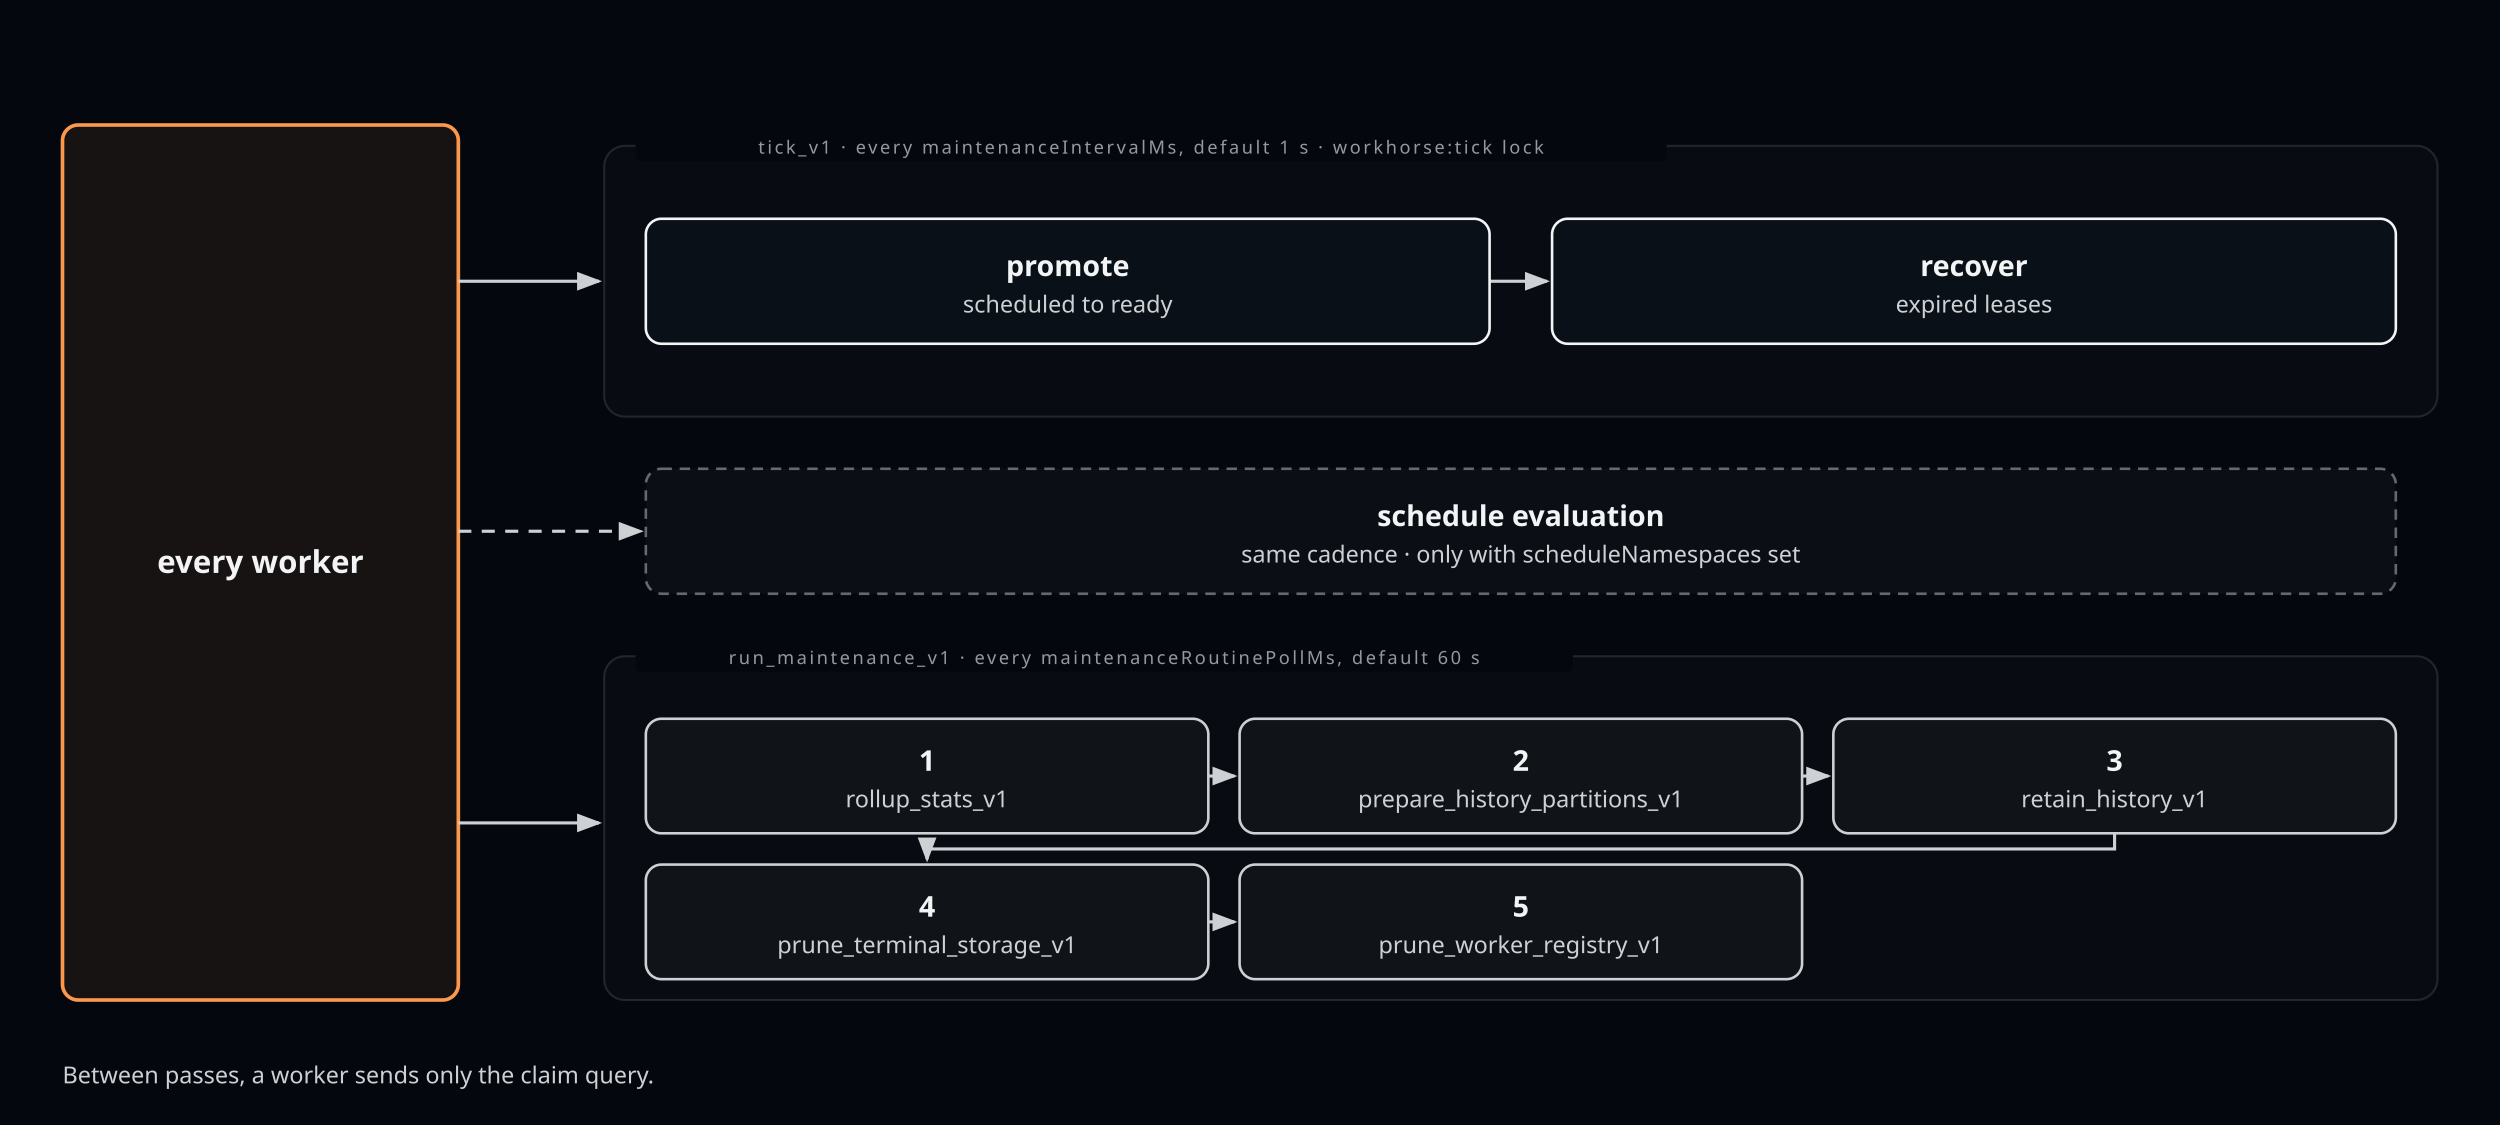
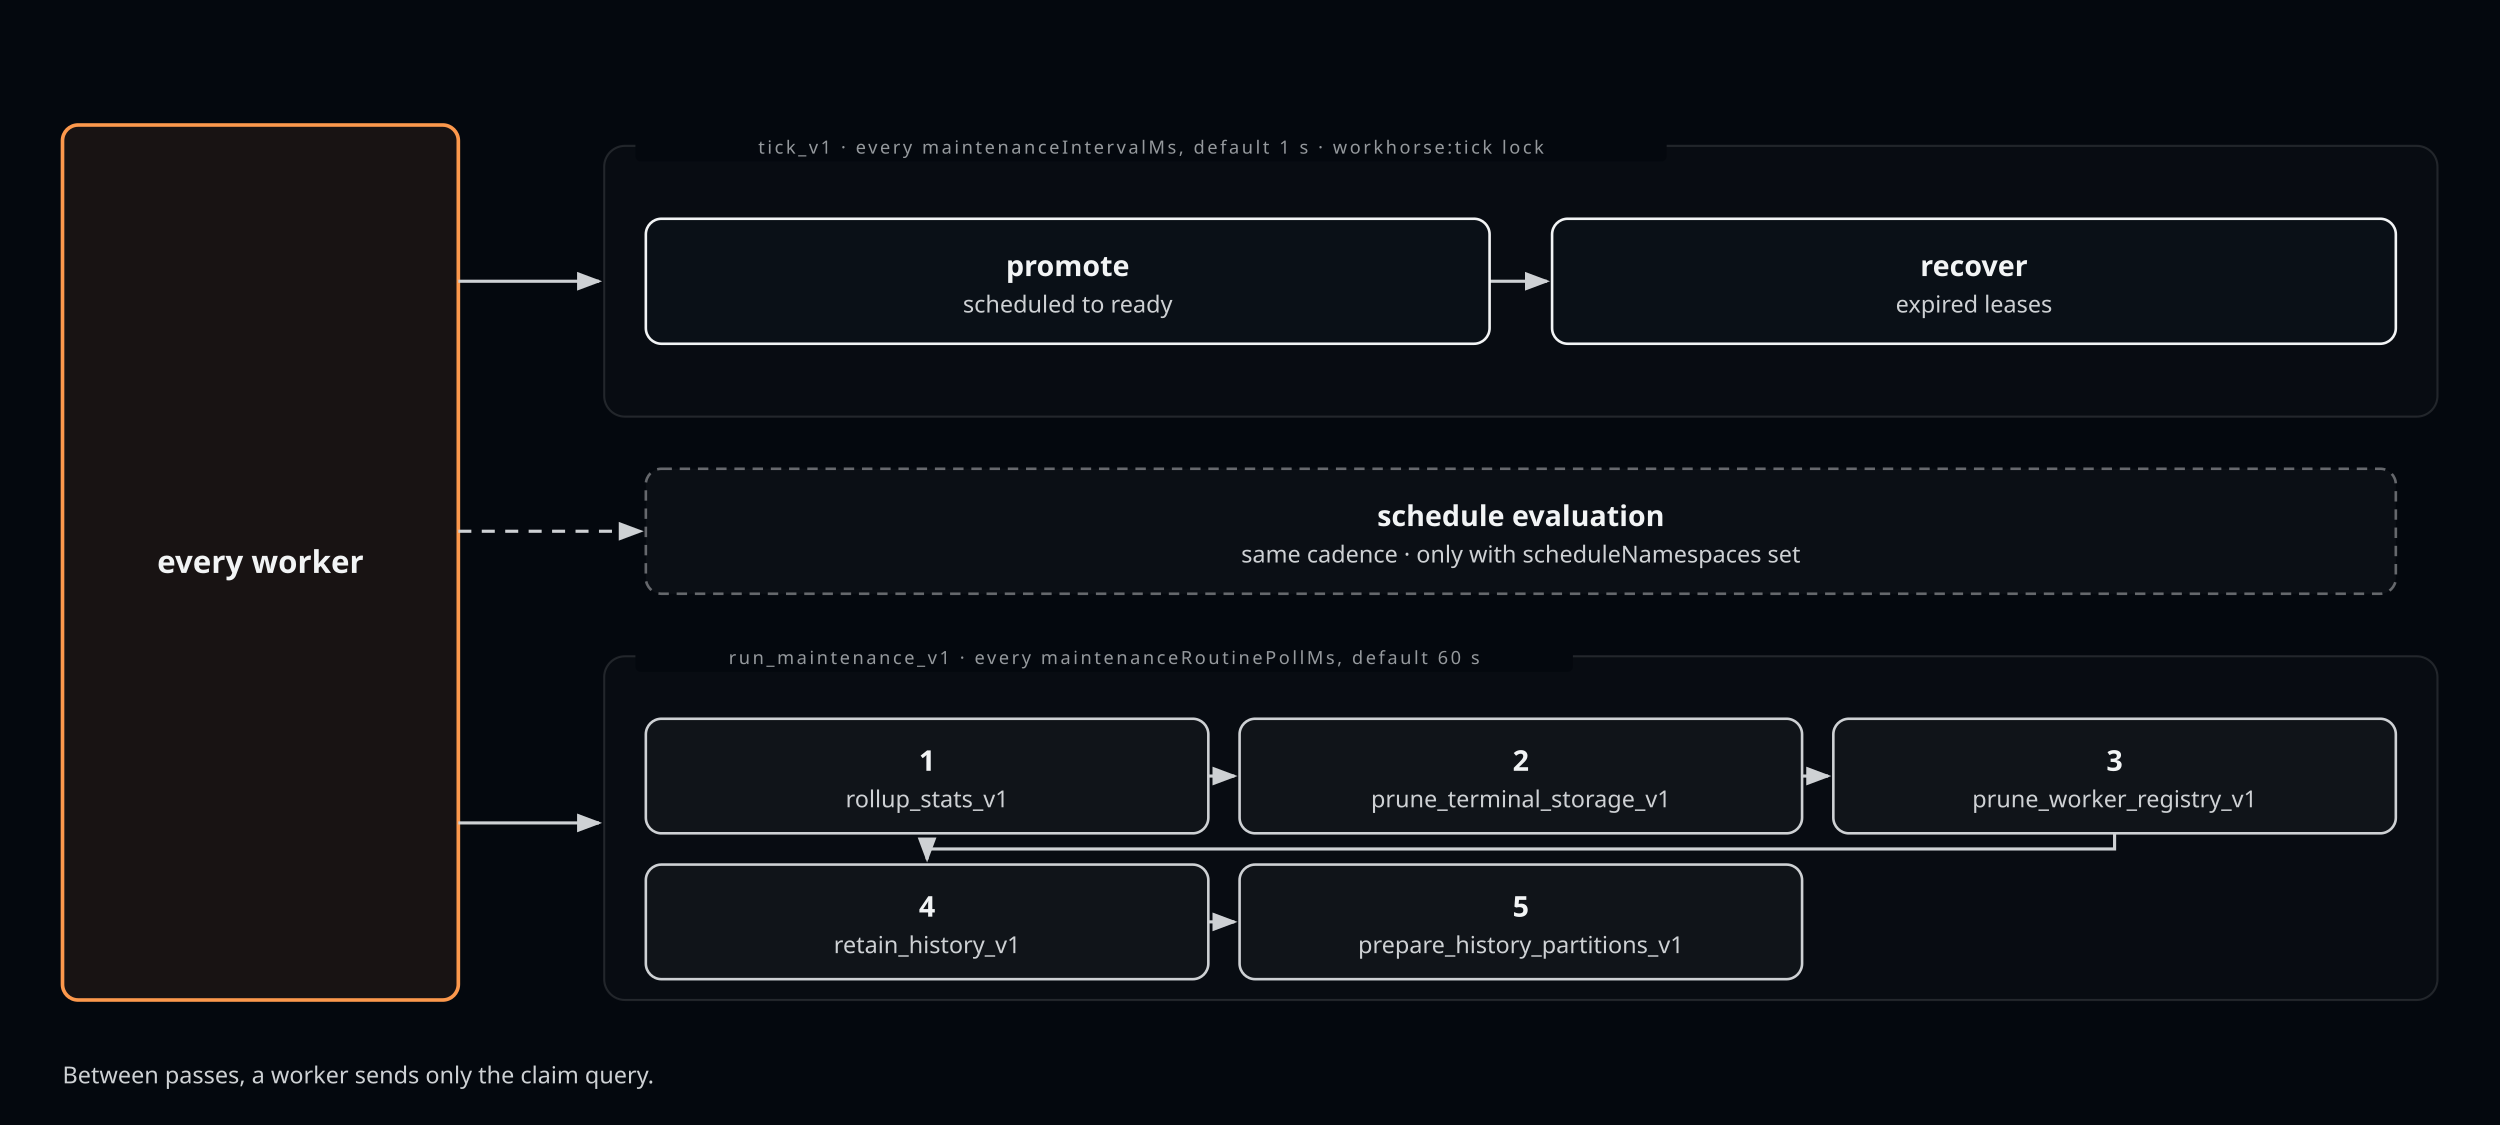
<svg xmlns="http://www.w3.org/2000/svg" viewBox="0 0 960 432" width="960" height="432" role="img" aria-labelledby="maintenance-cadence-dark-title maintenance-cadence-dark-desc">
  <defs>
    <marker id="arrow-dark" markerWidth="8" markerHeight="6" refX="7" refY="3" orient="auto">
      <polygon points="0 0, 8 3, 0 6" fill="#ced1d4" />
    </marker>
  </defs>
  <rect width="960" height="432" fill="#04080e" />
  <rect x="24" y="48" width="152" height="336" rx="6" fill="#04080e" />
  <rect x="24" y="48" width="152" height="336" rx="6" fill="rgba(252,152,76,0.08)" stroke="#fc984c" stroke-width="1.4" />
  <text x="100" y="220" fill="#f2f4f5" font-size="12" font-weight="600" font-family="Geist" text-anchor="middle">every worker</text>
  <path d="M 176,108 H 230" fill="none" stroke="#ced1d4" stroke-width="1.2" marker-end="url(#arrow-dark)" />
  <rect x="232" y="56" width="704" height="104" rx="8" fill="rgba(242,244,245,0.02)" stroke="rgba(242,244,245,0.12)" stroke-width="0.8" />
  <rect x="244" y="50" width="396" height="12" rx="2" fill="#04080e" />
  <text x="442" y="59" fill="#95999d" font-size="7" font-family="Geist Mono" text-anchor="middle" letter-spacing="0.14em">tick_v1 · every maintenanceIntervalMs, default 1 s · workhorse:tick lock</text>
  <path d="M 572,108 H 594" fill="none" stroke="#ced1d4" stroke-width="1.2" marker-end="url(#arrow-dark)" />
  <rect x="248" y="84" width="324" height="48" rx="6" fill="#04080e" />
  <rect x="248" y="84" width="324" height="48" rx="6" fill="#0a1017" stroke="#f2f4f5" stroke-width="1" />
  <text x="410" y="106" fill="#f2f4f5" font-size="11" font-weight="600" font-family="Geist" text-anchor="middle">promote</text>
  <text x="410" y="120" fill="#ced1d4" font-size="9" font-family="Geist Mono" text-anchor="middle">scheduled to ready</text>
  <rect x="596" y="84" width="324" height="48" rx="6" fill="#04080e" />
  <rect x="596" y="84" width="324" height="48" rx="6" fill="#0a1017" stroke="#f2f4f5" stroke-width="1" />
  <text x="758" y="106" fill="#f2f4f5" font-size="11" font-weight="600" font-family="Geist" text-anchor="middle">recover</text>
  <text x="758" y="120" fill="#ced1d4" font-size="9" font-family="Geist Mono" text-anchor="middle">expired leases</text>
  <path d="M 176,204 H 246" fill="none" stroke="#ced1d4" stroke-width="1.2" stroke-dasharray="5,4" marker-end="url(#arrow-dark)" />
  <rect x="248" y="180" width="672" height="48" rx="6" fill="#04080e" />
  <rect x="248" y="180" width="672" height="48" rx="6" fill="rgba(242,244,245,0.03)" stroke="rgba(242,244,245,0.4)" stroke-width="1" stroke-dasharray="4,3" />
  <text x="584" y="202" fill="#f2f4f5" font-size="11" font-weight="600" font-family="Geist" text-anchor="middle">schedule evaluation</text>
  <text x="584" y="216" fill="#ced1d4" font-size="9" font-family="Geist Mono" text-anchor="middle">same cadence · only with scheduleNamespaces set</text>
  <path d="M 176,316 H 230" fill="none" stroke="#ced1d4" stroke-width="1.2" marker-end="url(#arrow-dark)" />
  <rect x="232" y="252" width="704" height="132" rx="8" fill="rgba(242,244,245,0.02)" stroke="rgba(242,244,245,0.12)" stroke-width="0.8" />
  <rect x="244" y="246" width="360" height="12" rx="2" fill="#04080e" />
  <text x="424" y="255" fill="#95999d" font-size="7" font-family="Geist Mono" text-anchor="middle" letter-spacing="0.14em">run_maintenance_v1 · every maintenanceRoutinePollMs, default 60 s</text>
  <rect x="248" y="276" width="216" height="44" rx="6" fill="#04080e" />
  <rect x="248" y="276" width="216" height="44" rx="6" fill="rgba(242,244,245,0.05)" stroke="#ced1d4" stroke-width="1" />
  <text x="356" y="296" fill="#f2f4f5" font-size="11" font-weight="600" font-family="Geist" text-anchor="middle">1</text>
  <text x="356" y="310" fill="#ced1d4" font-size="9" font-family="Geist Mono" text-anchor="middle">rollup_stats_v1</text>
  <rect x="476" y="276" width="216" height="44" rx="6" fill="#04080e" />
  <rect x="476" y="276" width="216" height="44" rx="6" fill="rgba(242,244,245,0.05)" stroke="#ced1d4" stroke-width="1" />
  <text x="584" y="296" fill="#f2f4f5" font-size="11" font-weight="600" font-family="Geist" text-anchor="middle">2</text>
-   <text x="584" y="310" fill="#ced1d4" font-size="9" font-family="Geist Mono" text-anchor="middle">prepare_history_partitions_v1</text>
+   <text x="584" y="310" fill="#ced1d4" font-size="9" font-family="Geist Mono" text-anchor="middle">prune_terminal_storage_v1</text>
  <path d="M 464,298 H 474" fill="none" stroke="#ced1d4" stroke-width="1.2" marker-end="url(#arrow-dark)" />
  <rect x="704" y="276" width="216" height="44" rx="6" fill="#04080e" />
  <rect x="704" y="276" width="216" height="44" rx="6" fill="rgba(242,244,245,0.05)" stroke="#ced1d4" stroke-width="1" />
  <text x="812" y="296" fill="#f2f4f5" font-size="11" font-weight="600" font-family="Geist" text-anchor="middle">3</text>
-   <text x="812" y="310" fill="#ced1d4" font-size="9" font-family="Geist Mono" text-anchor="middle">retain_history_v1</text>
+   <text x="812" y="310" fill="#ced1d4" font-size="9" font-family="Geist Mono" text-anchor="middle">prune_worker_registry_v1</text>
  <path d="M 692,298 H 702" fill="none" stroke="#ced1d4" stroke-width="1.2" marker-end="url(#arrow-dark)" />
  <rect x="248" y="332" width="216" height="44" rx="6" fill="#04080e" />
  <rect x="248" y="332" width="216" height="44" rx="6" fill="rgba(242,244,245,0.05)" stroke="#ced1d4" stroke-width="1" />
  <text x="356" y="352" fill="#f2f4f5" font-size="11" font-weight="600" font-family="Geist" text-anchor="middle">4</text>
-   <text x="356" y="366" fill="#ced1d4" font-size="9" font-family="Geist Mono" text-anchor="middle">prune_terminal_storage_v1</text>
+   <text x="356" y="366" fill="#ced1d4" font-size="9" font-family="Geist Mono" text-anchor="middle">retain_history_v1</text>
  <rect x="476" y="332" width="216" height="44" rx="6" fill="#04080e" />
  <rect x="476" y="332" width="216" height="44" rx="6" fill="rgba(242,244,245,0.05)" stroke="#ced1d4" stroke-width="1" />
  <text x="584" y="352" fill="#f2f4f5" font-size="11" font-weight="600" font-family="Geist" text-anchor="middle">5</text>
-   <text x="584" y="366" fill="#ced1d4" font-size="9" font-family="Geist Mono" text-anchor="middle">prune_worker_registry_v1</text>
+   <text x="584" y="366" fill="#ced1d4" font-size="9" font-family="Geist Mono" text-anchor="middle">prepare_history_partitions_v1</text>
  <path d="M 464,354 H 474" fill="none" stroke="#ced1d4" stroke-width="1.2" marker-end="url(#arrow-dark)" />
  <path d="M 812,320 V 326 H 356 V 330" fill="none" stroke="#ced1d4" stroke-width="1.2" marker-end="url(#arrow-dark)" />
  <text x="24" y="416" fill="#ced1d4" font-size="9" font-family="Geist Mono" font-weight="400" text-anchor="start">Between passes, a worker sends only the claim query.</text>
</svg>
